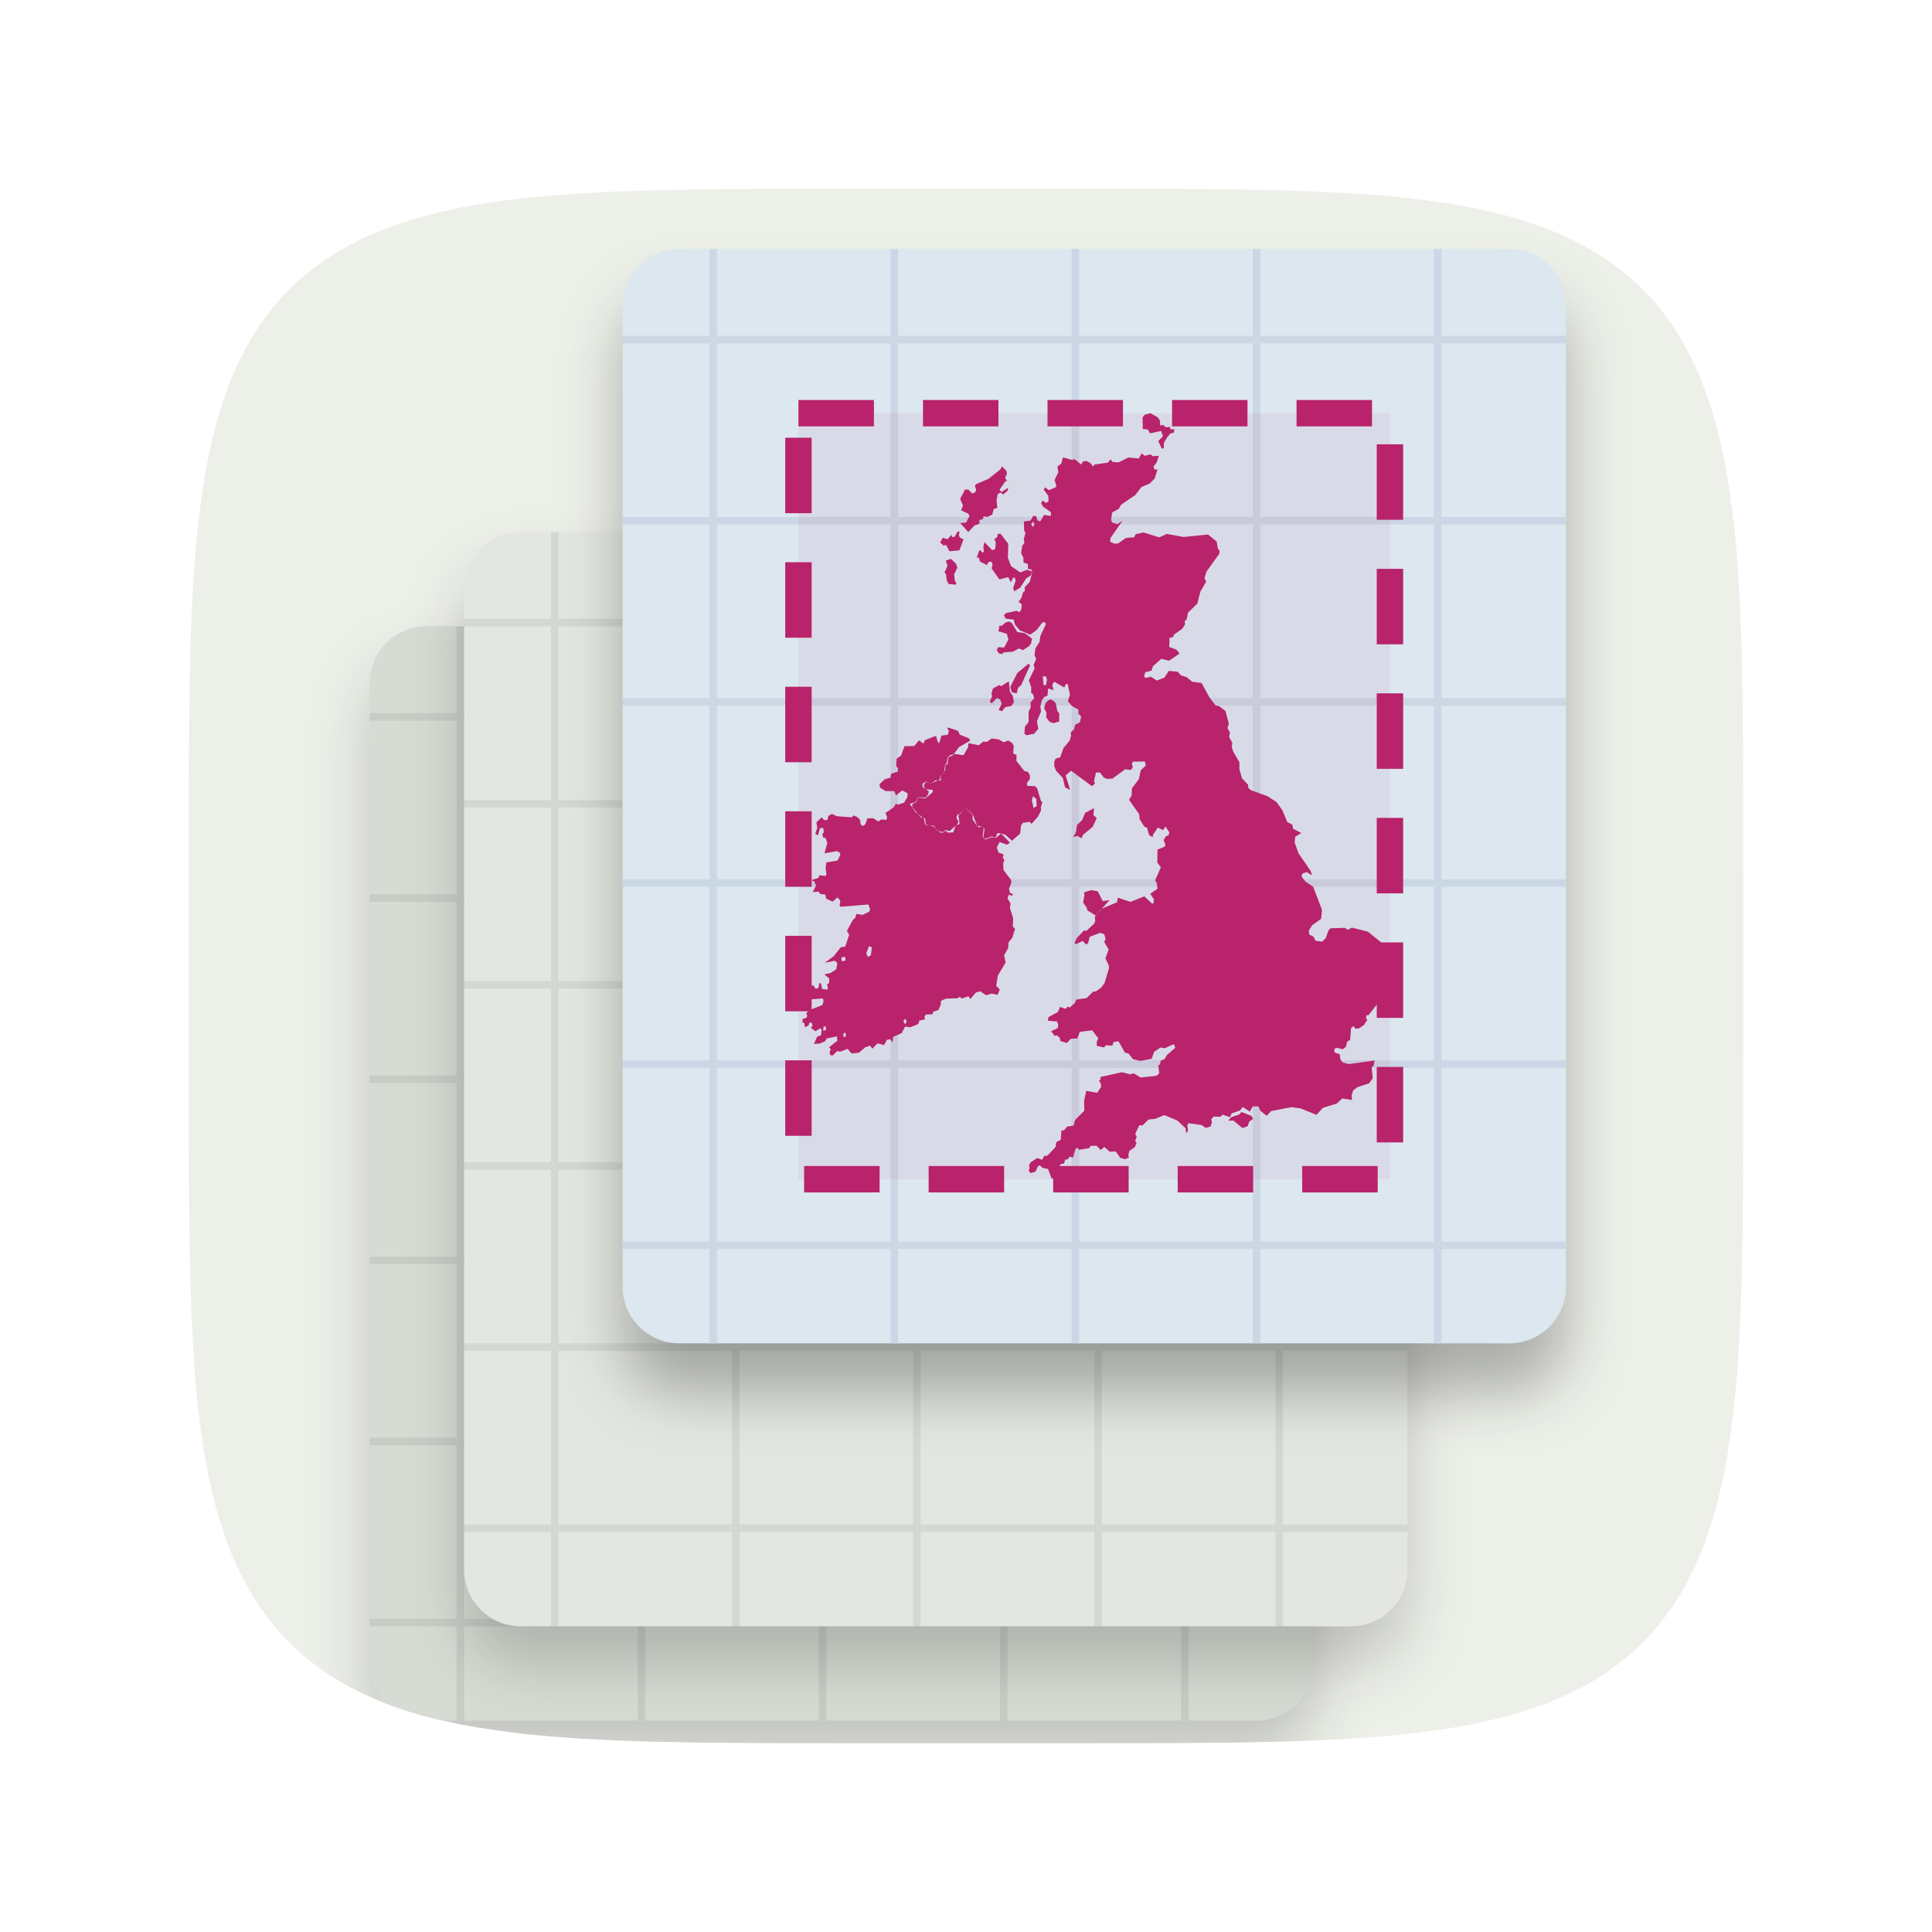
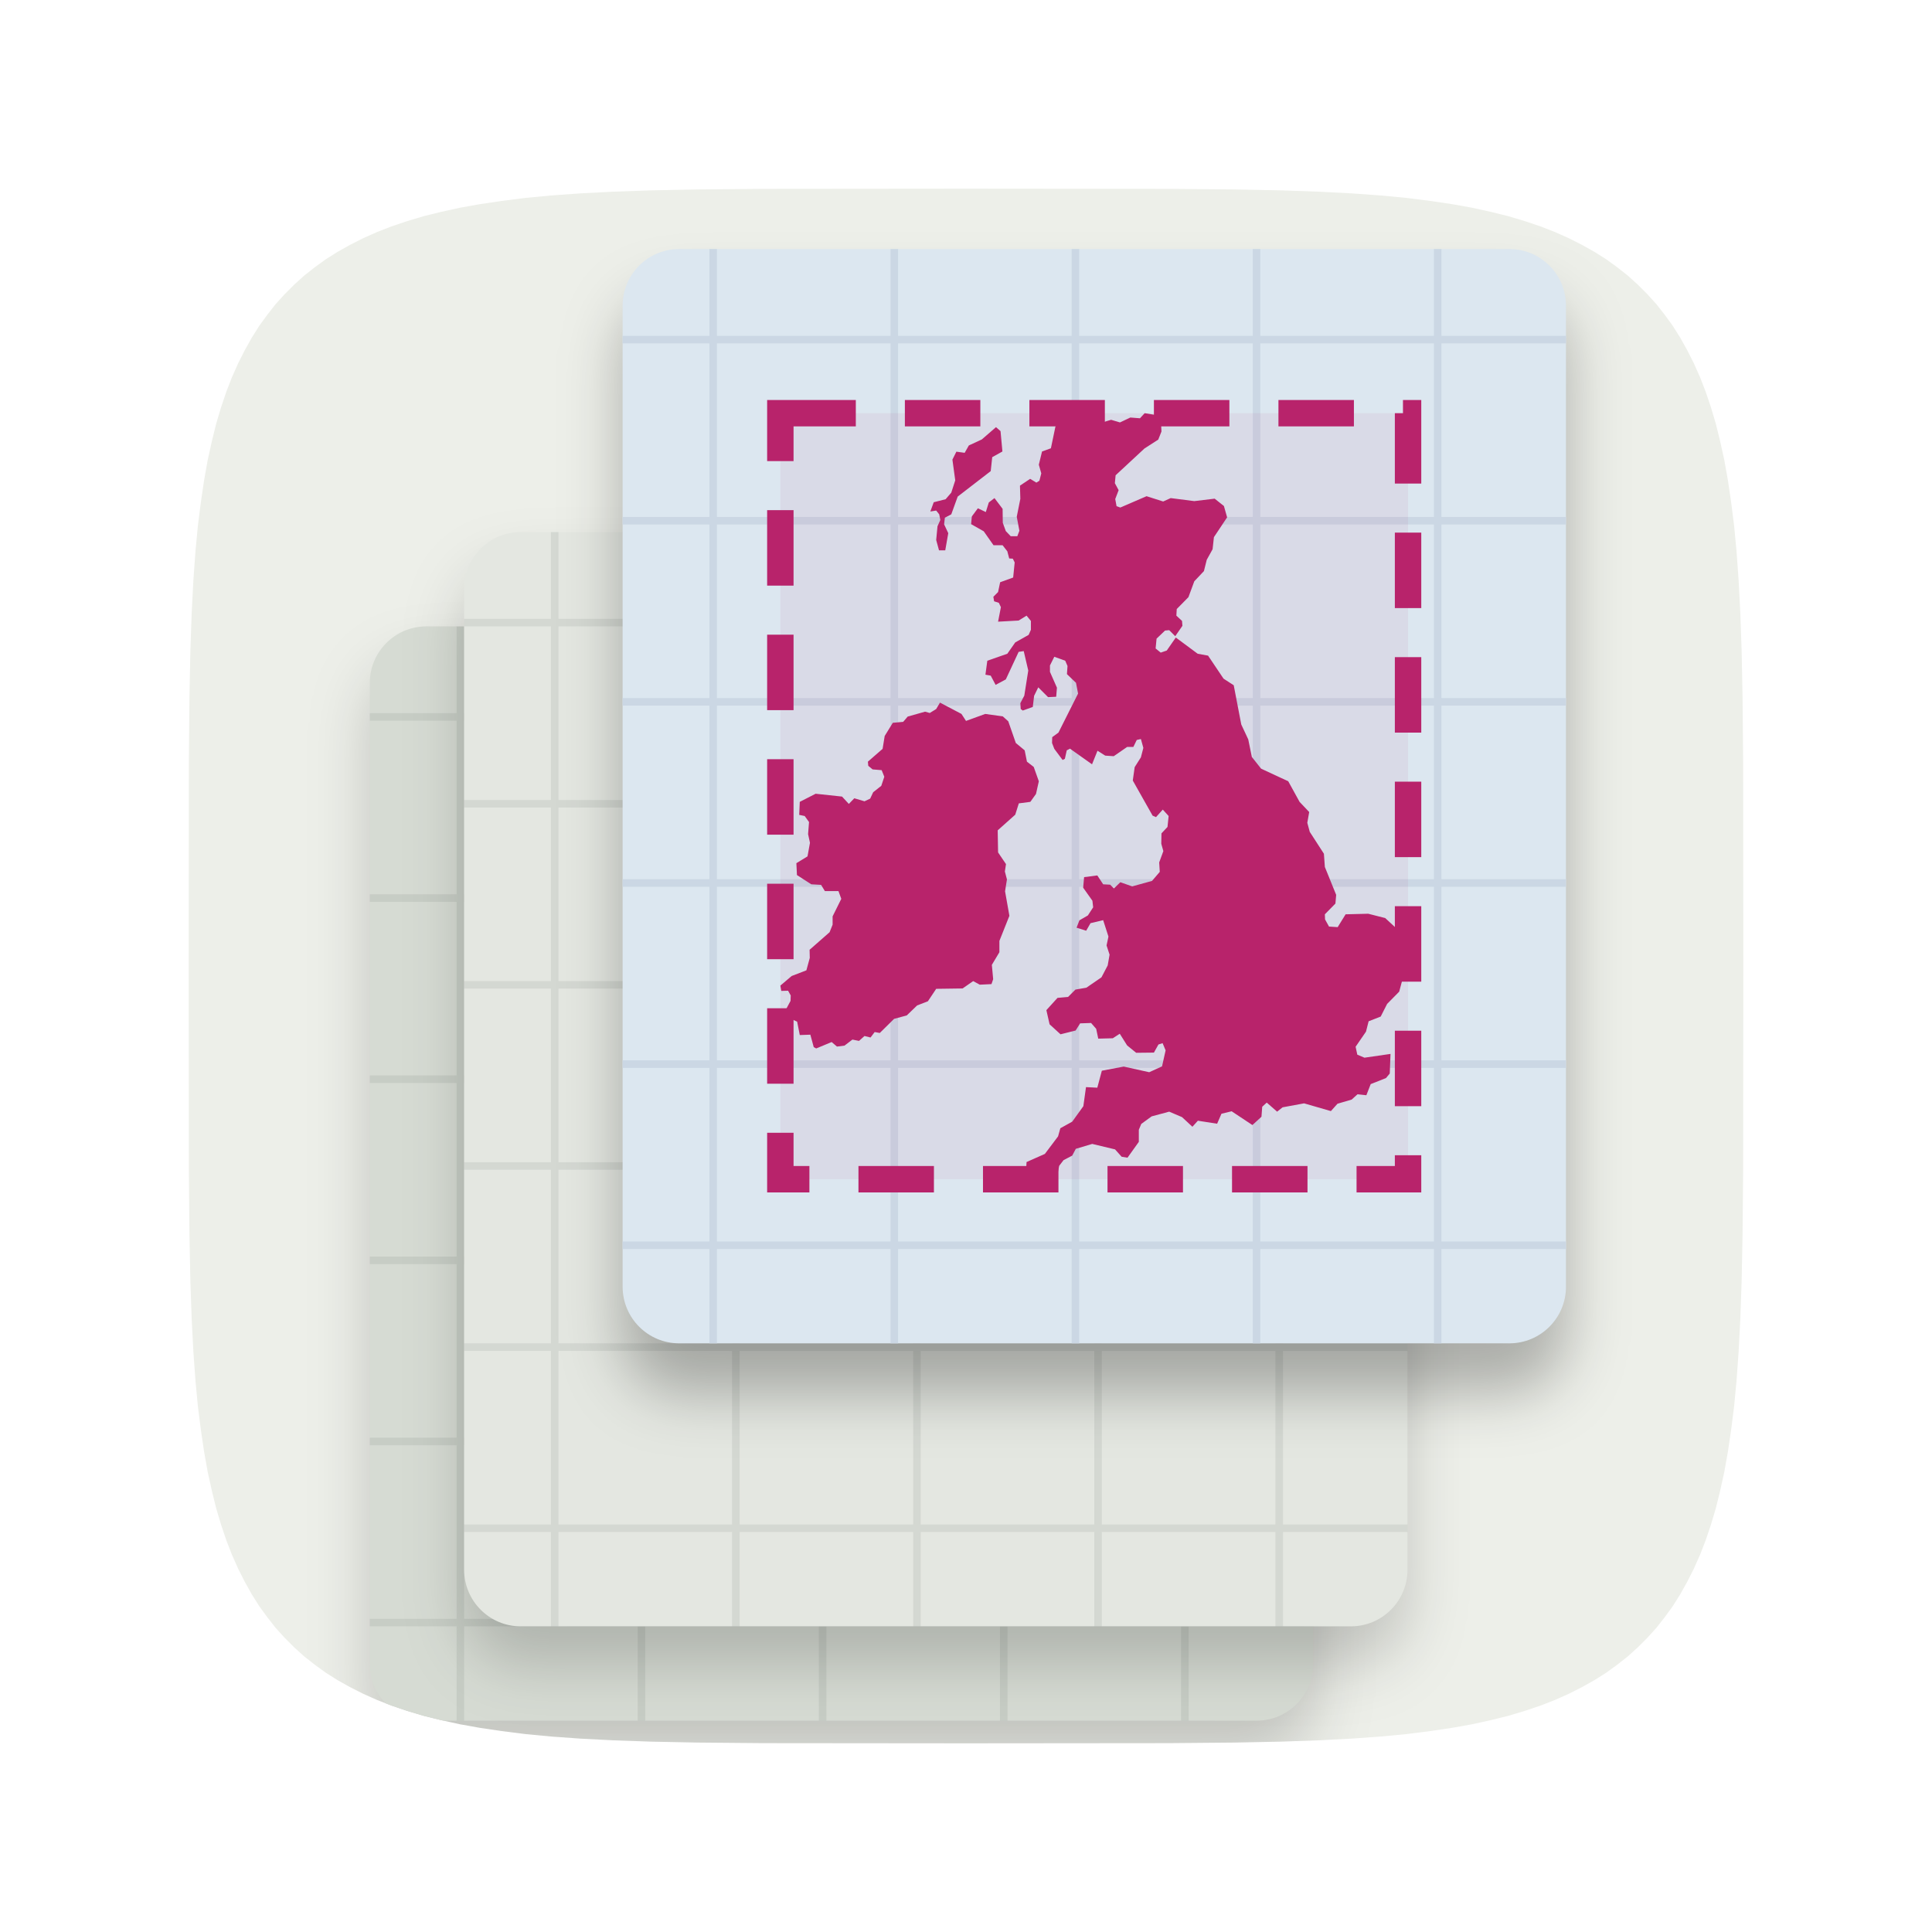
<svg xmlns="http://www.w3.org/2000/svg" xmlns:xlink="http://www.w3.org/1999/xlink" viewBox="0 0 1024 1024" width="1024" height="1024">
  <defs>
    <path id="squircle" d="M 924.0 512.0 L 923.9 619.7 L 923.6 654.0 L 923.1 679.0 L 922.4 699.2 L 921.5 716.5 L 920.4 731.8 L 919.1 745.5 L 917.5 758.1 L 915.8 769.6 L 913.9 780.2 L 911.7 790.2 L 909.4 799.5 L 906.8 808.2 L 904.0 816.5 L 901.0 824.2 L 897.7 831.6 L 894.2 838.5 L 890.5 845.1 L 886.6 851.3 L 882.3 857.2 L 877.9 862.8 L 873.1 868.1 L 868.1 873.1 L 862.8 877.9 L 857.2 882.3 L 851.3 886.6 L 845.1 890.5 L 838.5 894.2 L 831.6 897.7 L 824.2 901.0 L 816.5 904.0 L 808.2 906.8 L 799.5 909.4 L 790.2 911.7 L 780.2 913.9 L 769.6 915.8 L 758.1 917.5 L 745.5 919.1 L 731.8 920.4 L 716.5 921.5 L 699.2 922.4 L 679.0 923.1 L 654.0 923.6 L 619.7 923.9 L 512.0 924.0 L 404.3 923.9 L 370.0 923.6 L 345.0 923.1 L 324.8 922.4 L 307.5 921.5 L 292.2 920.4 L 278.5 919.1 L 265.9 917.5 L 254.4 915.8 L 243.8 913.9 L 233.8 911.7 L 224.5 909.4 L 215.8 906.8 L 207.5 904.0 L 199.8 901.0 L 192.4 897.7 L 185.5 894.2 L 178.9 890.5 L 172.7 886.6 L 166.8 882.3 L 161.2 877.9 L 155.9 873.1 L 150.9 868.1 L 146.1 862.8 L 141.7 857.2 L 137.4 851.3 L 133.5 845.1 L 129.8 838.5 L 126.3 831.6 L 123.0 824.2 L 120.0 816.5 L 117.2 808.2 L 114.6 799.5 L 112.3 790.2 L 110.1 780.2 L 108.2 769.6 L 106.5 758.1 L 104.9 745.5 L 103.6 731.8 L 102.5 716.5 L 101.6 699.2 L 100.9 679.0 L 100.4 654.0 L 100.1 619.7 L 100.0 512.0 L 100.1 404.3 L 100.4 370.0 L 100.9 345.0 L 101.6 324.8 L 102.5 307.5 L 103.6 292.2 L 104.9 278.5 L 106.5 265.9 L 108.2 254.4 L 110.1 243.8 L 112.3 233.8 L 114.6 224.5 L 117.2 215.8 L 120.0 207.5 L 123.0 199.8 L 126.3 192.4 L 129.8 185.5 L 133.5 178.9 L 137.4 172.7 L 141.7 166.8 L 146.1 161.2 L 150.9 155.9 L 155.9 150.9 L 161.2 146.1 L 166.8 141.7 L 172.7 137.4 L 178.9 133.5 L 185.5 129.8 L 192.4 126.3 L 199.8 123.0 L 207.5 120.0 L 215.8 117.2 L 224.5 114.6 L 233.8 112.3 L 243.8 110.1 L 254.4 108.2 L 265.9 106.5 L 278.5 104.9 L 292.2 103.6 L 307.5 102.5 L 324.8 101.6 L 345.0 100.9 L 370.0 100.4 L 404.3 100.1 L 512.0 100.0 L 619.7 100.1 L 654.0 100.4 L 679.0 100.9 L 699.2 101.6 L 716.5 102.5 L 731.8 103.6 L 745.5 104.9 L 758.1 106.5 L 769.6 108.2 L 780.2 110.1 L 790.2 112.3 L 799.5 114.6 L 808.2 117.2 L 816.5 120.0 L 824.2 123.0 L 831.6 126.3 L 838.5 129.8 L 845.1 133.5 L 851.3 137.4 L 857.2 141.7 L 862.8 146.1 L 868.1 150.9 L 873.1 155.9 L 877.9 161.2 L 882.3 166.8 L 886.6 172.7 L 890.5 178.9 L 894.2 185.5 L 897.7 192.4 L 901.0 199.8 L 904.0 207.5 L 906.8 215.8 L 909.4 224.5 L 911.7 233.8 L 913.9 243.8 L 915.8 254.4 L 917.5 265.9 L 919.1 278.5 L 920.4 292.2 L 921.5 307.5 L 922.4 324.8 L 923.1 345.0 L 923.6 370.0 L 923.9 404.3 Z" />
    <clipPath id="tile">
      <use xlink:href="#squircle" />
    </clipPath>
    <filter id="soft" x="-20%" y="-20%" width="140%" height="140%">
      <feGaussianBlur stdDeviation="16" />
    </filter>
    <clipPath id="front">
      <rect x="330" y="132" width="500" height="580" rx="30" />
    </clipPath>
  </defs>
  <g clip-path="url(#tile)">
    <rect width="1024" height="1024" fill="#EDEFE9" />
    <rect x="196" y="352" width="500" height="580" rx="30" fill="#000" opacity="0.18" filter="url(#soft)" />
    <rect x="196" y="332" width="500" height="580" rx="30" fill="#D6DBD3" />
    <path d="M244 332V912M340 332V912M436 332V912M532 332V912M628 332V912M196 380H696M196 476H696M196 572H696M196 668H696M196 764H696M196 860H696" stroke="rgba(34,42,38,0.08)" stroke-width="4" fill="none" />
    <rect x="246" y="302" width="500" height="580" rx="30" fill="#000" opacity="0.18" filter="url(#soft)" />
    <rect x="246" y="282" width="500" height="580" rx="30" fill="#E4E7E1" />
    <path d="M294 282V862M390 282V862M486 282V862M582 282V862M678 282V862M246 330H746M246 426H746M246 522H746M246 618H746M246 714H746M246 810H746" stroke="rgba(34,42,38,0.08)" stroke-width="4" fill="none" />
    <rect x="330" y="158" width="500" height="580" rx="30" fill="#000" opacity="0.28" filter="url(#soft)" />
    <g clip-path="url(#front)">
      <rect x="330" y="132" width="500" height="580" fill="#DCE7F0" />
      <path d="M378 132V712M474 132V712M570 132V712M666 132V712M762 132V712M330 180H830M330 276H830M330 372H830M330 468H830M330 564H830M330 660H830" stroke="#CBD7E4" stroke-width="4" fill="none" />
-       <path d="M532.1 326.2L533.1 325.0L538.8 323.7L540.2 324.5L541.2 323.3L541.6 320.4L539.9 318.9L541.3 317.1L542.3 313.8L543.2 313.3L543.1 311.3L545.8 308.4L547.1 303.1L546.5 301.7L544.8 301.6L544.8 298.9L542.5 298.2L542.4 295.5L541.2 293.2L541.8 289.3L543.0 287.7L542.6 285.9L543.5 282.6L542.8 281.0L542.7 276.4L546.2 275.9L547.7 273.4L549.2 273.6L549.8 275.7L551.3 276.4L553.4 272.9L557.0 273.5L557.0 271.5L552.8 268.5L551.8 266.7L552.6 265.3L554.4 266.6L555.8 265.6L555.6 262.8L553.2 259.5L553.9 258.3L555.9 259.8L559.7 258.2L559.8 256.9L558.9 254.5L560.9 250.4L560.5 247.2L562.5 245.7L563.4 242.4L568.3 243.8L569.5 243.3L573.0 246.2L574.1 244.5L576.0 244.4L578.3 245.7L579.2 247.3L580.2 246.2L587.2 245.2L588.7 243.4L589.5 244.8L592.8 245.1L598.0 242.5L603.6 243.0L605.1 240.3L606.7 241.6L609.9 240.8L610.9 241.8L614.2 241.6L613.1 245.1L611.4 247.2L611.9 248.9L613.5 248.8L612.0 253.6L609.4 256.3L605.0 258.1L601.7 262.4L594.2 267.5L593.0 269.7L589.5 271.6L588.9 275.4L589.4 276.9L592.3 277.8L595.0 275.9L588.5 285.3L588.4 287.1L590.7 288.2L592.7 288.0L596.8 285.1L601.1 284.8L602.0 283.1L606.1 282.2L614.4 284.8L618.4 283.0L627.3 284.6L640.3 283.3L644.9 287.1L645.5 290.9L646.4 291.8L646.3 293.4L639.5 302.9L638.4 306.4L639.3 308.3L636.2 313.6L634.6 319.9L629.6 324.8L629.0 328.2L627.9 329.3L628.1 330.9L626.6 333.3L622.3 336.3L621.6 337.8L619.9 338.0L619.7 342.9L623.5 344.3L625.2 346.4L619.6 350.2L615.5 349.2L611.1 353.1L610.3 355.5L607.0 356.3L606.4 358.5L607.1 359.3L610.1 358.7L613.1 360.7L617.1 359.2L619.5 355.6L624.2 356.0L626.0 358.0L629.0 358.9L631.8 361.3L636.9 362.0L641.0 369.6L644.4 374.0L645.9 374.1L649.5 376.8L651.3 383.5L650.6 385.9L651.9 388.3L651.5 390.7L653.2 393.8L652.8 395.7L653.6 398.3L656.9 404.0L656.9 407.7L658.3 412.5L661.5 415.9L661.6 417.6L663.0 418.8L671.8 422.0L676.6 425.1L679.7 429.5L682.3 435.7L685.0 437.1L685.3 439.2L689.7 441.5L686.5 443.5L686.2 446.6L688.2 452.2L694.6 461.5L695.4 463.9L692.5 462.2L690.2 463.1L689.9 464.7L692.0 467.3L696.0 470.0L700.7 482.3L700.2 487.0L695.4 490.5L693.7 493.3L693.9 495.3L696.1 496.4L697.3 498.6L700.7 499.1L702.7 497.2L704.1 493.2L705.2 492.0L713.0 491.8L714.2 492.8L716.7 491.7L725.0 493.8L732.2 499.6L735.1 503.0L736.3 507.3L736.1 510.8L736.8 513.7L734.6 521.0L733.5 522.8L732.1 531.1L729.6 532.6L725.4 538.0L724.3 538.1L724.0 539.6L724.7 540.6L722.8 543.4L720.2 545.1L718.3 545.2L717.5 543.9L716.1 544.8L715.6 551.2L714.0 552.1L713.4 554.8L711.7 556.1L708.1 555.3L707.1 556.4L707.5 557.9L710.1 558.8L710.4 561.4L711.6 563.1L714.8 564.0L728.5 562.1L728.1 564.7L727.0 565.9L727.6 571.5L725.6 574.2L719.5 576.2L717.2 577.9L716.4 580.6L716.6 583.0L711.4 582.2L708.5 584.9L701.1 587.2L697.8 590.9L689.4 587.5L684.5 586.8L673.7 588.9L671.4 591.4L668.1 588.8L666.9 586.4L664.0 586.4L662.4 589.2L658.7 586.7L657.2 588.6L652.8 590.1L651.9 592.1L648.1 590.8L646.8 591.9L643.3 591.8L642.0 593.2L642.3 595.0L641.6 597.1L639.0 597.8L636.9 596.3L629.9 595.3L629.3 596.4L629.7 599.3L628.7 600.6L628.4 598.0L624.0 593.9L617.1 591.0L612.3 593.0L608.7 593.4L605.5 596.5L603.9 596.4L601.7 600.9L602.5 602.8L601.6 604.6L602.4 605.7L601.5 608.0L598.6 610.0L598.0 612.2L598.4 613.5L596.3 614.4L593.8 613.7L591.4 610.3L588.2 610.4L585.3 607.9L583.4 609.5L581.2 607.3L578.2 607.3L577.1 608.6L572.0 609.4L570.9 608.3L570.0 609.0L568.7 613.6L567.1 613.0L565.7 614.6L564.6 614.6L564.0 616.6L561.8 617.2L561.8 621.7L561.0 623.1L559.5 623.2L558.7 625.0L557.3 624.4L555.5 619.6L552.6 619.0L551.2 617.7L550.2 618.0L548.8 621.0L546.2 621.8L545.2 620.4L545.7 619.1L545.4 617.7L546.3 616.0L549.8 613.8L552.4 614.7L553.4 612.7L555.2 612.5L559.5 607.9L559.8 605.4L562.2 604.1L562.6 599.1L563.9 599.2L565.6 597.1L569.0 596.6L569.8 593.6L574.7 588.7L574.6 583.4L575.7 578.2L581.5 579.2L583.6 576.2L583.5 574.4L582.5 572.8L583.3 572.2L583.3 570.8L594.7 568.3L598.9 569.4L600.9 568.9L604.5 571.1L613.0 570.2L614.4 568.9L613.9 564.6L614.7 564.3L615.3 562.0L617.0 561.6L618.6 559.1L622.9 555.4L622.2 553.4L617.3 555.6L615.1 555.2L611.7 557.5L610.4 561.2L604.4 562.3L600.5 561.4L598.1 558.3L596.3 558.0L592.8 551.9L590.2 552.3L589.6 554.2L586.0 554.0L585.3 555.2L581.3 554.3L581.3 552.2L582.1 550.3L578.9 546.1L572.3 546.9L571.0 550.4L567.5 550.6L565.5 552.8L562.1 551.8L561.6 549.9L560.0 548.7L559.1 549.1L557.1 546.6L560.6 544.9L560.9 543.4L560.3 541.4L555.4 541.0L555.7 539.1L560.7 536.4L561.8 533.7L564.8 534.7L565.9 533.5L567.0 534.0L569.7 531.6L570.4 529.8L575.9 529.0L579.5 525.5L580.8 525.5L583.7 523.4L585.5 520.9L587.8 513.1L587.6 511.5L585.9 508.0L587.6 503.3L585.3 499.3L586.0 497.6L585.3 495.2L583.2 494.4L577.6 496.5L576.7 499.9L575.7 500.6L573.8 498.7L570.4 500.4L569.5 499.9L570.6 497.3L574.6 493.1L575.8 493.4L580.0 489.5L580.5 488.1L580.3 485.8L584.2 481.5L592.1 478.2L592.4 475.8L599.2 478.0L606.5 475.1L610.6 478.9L611.4 478.8L611.6 476.7L609.7 473.7L613.5 471.0L613.1 467.9L612.2 466.6L615.3 459.7L613.4 457.2L613.5 450.3L617.4 448.7L617.7 447.4L616.7 445.3L617.9 443.3L619.4 442.6L619.8 441.2L617.7 438.0L616.5 440.0L613.7 438.6L611.1 442.5L610.9 443.8L609.0 442.5L608.0 438.8L606.5 438.1L604.0 434.1L603.8 431.6L598.4 423.9L599.8 421.6L599.9 417.9L603.6 413.0L604.6 408.3L607.3 405.7L606.8 403.6L600.5 403.7L599.9 404.8L600.4 406.6L599.5 408.1L596.4 407.7L589.6 412.7L586.7 412.8L585.1 412.2L583.1 409.5L580.9 409.4L579.9 413.8L580.3 415.3L578.8 416.7L567.7 408.5L564.8 411.0L567.2 418.7L564.5 417.3L563.3 412.3L559.8 408.6L558.8 406.2L558.8 403.6L559.5 402.1L561.9 401.4L563.7 396.4L566.9 392.6L567.7 389.9L567.5 388.2L569.2 386.6L569.9 384.1L572.4 382.8L573.0 379.7L571.6 378.3L571.6 376.1L568.1 374.2L566.0 371.6L567.1 368.2L565.9 362.6L565.0 362.5L564.1 364.4L558.7 361.3L557.7 363.0L558.4 365.8L555.5 364.9L555.2 368.7L553.5 369.4L552.2 371.2L551.4 374.4L551.8 377.0L549.6 382.3L550.3 386.3L548.1 388.9L544.1 389.7L543.0 389.0L543.2 385.2L545.2 382.7L545.2 377.2L546.3 374.9L546.2 372.3L548.1 370.1L547.6 368.1L546.5 367.1L546.6 364.3L545.3 360.6L548.4 354.2L547.8 352.5L549.2 349.2L548.3 347.3L548.8 343.6L551.0 340.2L551.4 337.1L554.4 330.7L553.7 329.7L552.5 329.9L549.5 333.9L546.0 336.4L540.4 334.0L537.9 330.9L537.3 328.4L533.1 327.9L532.1 326.2ZM553.1 363.1L554.4 363.1L554.9 360.3L554.4 358.5L552.7 358.5L553.1 363.1ZM546.6 277.9L547.4 279.3L548.4 277.8L547.3 276.5L546.6 277.9ZM423.2 530.2L423.4 527.0L431.0 522.1L432.2 524.0L433.3 524.0L434.1 522.8L434.0 521.4L435.1 521.0L435.7 524.1L438.5 524.6L438.8 523.3L438.3 521.9L439.5 520.9L439.5 518.6L436.9 516.4L440.0 515.8L443.2 513.8L443.8 510.5L442.5 509.2L437.1 510.3L441.9 506.8L445.6 502.1L448.0 501.7L450.1 495.4L448.9 493.4L452.0 487.6L453.3 486.5L453.9 484.4L457.2 484.9L460.7 483.2L461.2 482.1L460.3 479.4L445.4 480.6L445.0 479.8L445.4 477.4L443.9 475.6L441.3 477.9L437.9 476.3L437.5 474.2L434.7 473.8L433.9 472.6L430.8 472.8L432.5 469.4L431.6 467.1L430.4 466.8L430.6 466.3L433.8 465.3L434.3 463.9L437.6 464.3L438.0 463.3L437.6 460.0L438.0 457.1L443.9 456.1L445.4 453.1L445.0 451.8L443.5 451.1L437.0 452.3L438.5 446.8L437.6 444.2L436.3 443.9L435.8 442.1L436.5 441.4L436.6 439.8L436.1 438.7L434.6 439.0L433.5 442.8L432.1 441.9L433.2 438.8L432.7 435.9L435.5 433.2L436.7 434.6L438.5 434.7L439.1 432.4L441.0 431.4L443.5 432.6L451.5 433.2L452.3 432.2L454.3 433.0L455.8 434.4L456.2 437.0L457.2 437.8L458.5 437.1L459.8 433.7L462.9 433.7L465.5 435.4L467.2 434.3L469.8 434.6L470.2 433.0L469.3 430.9L473.8 427.8L474.8 425.9L475.9 426.5L479.2 425.4L480.9 422.5L481.1 420.5L478.2 418.9L474.9 421.6L474.0 419.3L469.3 419.3L466.5 417.5L466.1 415.7L469.0 413.0L472.0 412.2L472.3 410.1L475.8 409.0L476.0 407.5L475.0 405.9L475.2 402.2L477.6 400.4L479.4 395.5L484.6 395.4L487.1 392.4L489.4 394.1L490.2 392.3L495.5 390.2L496.2 390.2L497.0 393.3L497.8 393.8L499.0 389.9L502.4 389.4L502.9 387.4L502.1 385.9L502.6 385.6L507.8 387.4L508.7 389.4L513.5 391.3L514.3 392.5L508.4 395.9L505.0 400.3L502.6 401.4L502.3 404.9L501.1 405.5L501.0 408.2L498.6 411.6L498.6 413.7L495.8 413.6L493.2 415.5L490.9 414.3L489.7 416.0L489.8 417.5L490.8 418.4L494.2 418.6L494.5 419.7L490.6 423.1L486.6 422.8L485.6 425.1L483.6 426.1L483.5 427.8L488.0 433.1L490.3 433.7L490.8 437.4L494.8 437.5L496.9 440.3L499.8 441.1L501.0 439.9L503.3 440.5L507.4 436.9L508.0 435.5L506.9 433.4L507.5 431.7L509.0 431.4L511.6 428.1L515.5 431.4L517.8 437.5L521.5 438.7L521.8 439.9L521.2 443.3L521.8 444.7L525.7 443.3L527.8 443.9L528.6 441.6L530.5 441.7L535.3 446.6L533.7 447.7L529.8 446.3L528.3 449.3L529.3 451.9L531.9 452.8L531.5 454.8L532.4 455.7L531.7 457.7L531.9 461.2L535.9 466.4L536.0 467.9L534.8 471.0L535.3 473.3L536.8 473.8L536.6 474.8L534.7 474.2L534.0 476.2L535.6 478.8L535.3 481.3L537.0 486.7L536.8 491.0L538.0 492.4L536.5 497.1L534.6 499.4L534.3 502.6L532.2 506.3L533.0 510.2L528.9 517.0L528.0 522.5L529.9 524.4L528.7 527.3L525.7 526.6L522.7 527.5L519.5 525.4L517.3 526.0L514.3 529.5L513.3 528.0L509.6 529.3L508.8 528.2L507.6 529.1L501.3 529.3L498.7 530.5L498.6 532.6L497.4 535.3L494.7 536.2L494.2 537.6L490.8 537.7L490.0 538.8L490.2 540.3L487.3 540.9L486.7 542.7L485.2 543.4L482.3 544.5L479.7 544.1L478.0 547.5L473.4 549.6L473.1 552.5L471.8 550.8L470.1 551.1L468.6 553.9L465.1 553.0L462.4 555.8L461.1 554.2L458.6 555.1L455.3 557.9L451.4 558.4L449.2 555.9L445.4 557.4L443.7 557.1L441.4 559.4L440.1 559.3L439.7 557.8L440.3 556.1L439.4 555.1L443.8 551.6L443.6 549.3L438.2 550.4L437.2 552.0L434.5 553.1L431.4 553.3L433.1 549.4L435.2 548.7L435.5 545.5L434.6 545.1L432.2 546.6L429.8 544.8L430.7 543.5L430.2 542.0L429.1 542.0L428.5 543.5L426.7 544.5L426.3 542.2L425.3 541.9L425.5 540.0L427.6 539.4L427.8 538.0L427.3 537.1L428.9 535.4L435.9 532.7L436.5 530.5L436.1 529.2L423.2 530.2ZM479.7 539.9L478.8 541.3L479.7 542.9L480.6 541.4L479.7 539.9ZM459.1 505.3L460.0 507.2L461.6 506.3L462.1 502.1L460.6 501.5L459.1 505.3ZM447.0 547.8L447.1 549.7L448.4 549.3L448.1 547.3L447.0 547.8ZM446.4 507.2L445.9 508.2L446.2 509.5L448.2 509.1L448.0 507.3L446.4 507.2ZM436.5 544.1L436.3 546.3L437.8 545.9L437.7 544.0L436.5 544.1ZM482.2 426.1L485.3 425.0L486.6 422.6L490.8 422.7L492.1 420.7L492.2 419.3L489.2 417.4L488.8 415.6L490.9 414.1L493.0 415.4L498.0 413.3L498.5 411.4L500.4 409.4L500.9 405.4L501.8 404.4L502.3 401.5L503.5 400.3L505.8 399.6L510.7 400.3L513.1 396.0L513.3 393.9L518.8 395.0L521.0 393.1L523.1 393.2L525.6 391.4L529.4 391.9L531.9 393.4L534.4 392.5L536.4 393.7L537.3 395.3L537.0 399.3L538.8 400.2L538.7 403.3L542.9 408.6L545.0 409.2L545.9 411.2L545.9 412.8L544.3 415.0L544.4 416.5L548.6 416.7L549.7 417.8L551.7 424.4L552.5 425.2L551.7 427.7L551.8 429.5L550.1 432.9L546.7 436.7L545.9 435.6L542.2 436.1L541.2 437.4L540.7 441.8L536.4 445.6L532.8 442.4L530.6 441.8L527.9 444.1L525.7 443.7L522.0 445.0L520.8 443.4L521.4 438.8L520.1 438.0L519.0 438.6L517.6 437.4L515.5 434.3L515.5 431.7L511.6 428.2L508.0 432.2L508.6 436.7L506.6 437.5L505.2 441.2L502.3 441.3L501.0 440.2L500.1 441.3L498.3 441.3L494.5 437.8L490.3 437.0L489.7 433.8L485.3 430.5L482.2 426.1ZM546.9 424.1L547.8 428.3L549.5 427.2L549.2 423.4L547.5 422.0L546.9 424.1ZM508.9 264.4L511.5 259.4L513.4 259.6L515.3 261.6L516.9 260.9L517.4 259.6L516.7 257.5L517.4 256.6L523.9 253.8L530.2 248.8L531.0 247.2L533.3 249.4L533.7 251.0L532.7 253.4L533.8 254.9L532.9 255.1L529.8 259.5L530.8 260.8L534.4 258.5L534.0 260.2L531.6 262.1L530.3 261.0L528.8 261.9L528.2 265.3L528.6 269.2L526.7 269.8L525.9 272.8L523.3 274.0L521.3 273.7L520.9 275.2L519.1 275.6L519.1 277.6L516.5 278.5L513.2 282.0L508.9 277.2L512.0 277.0L513.8 273.6L513.3 272.3L509.4 270.5L510.4 267.9L508.9 264.4ZM517.7 295.5L518.9 292.1L519.6 291.5L520.6 292.9L521.5 292.5L521.2 290.0L521.7 287.3L525.9 291.6L527.5 291.0L527.8 287.4L527.0 285.8L528.6 284.6L528.8 283.0L530.3 282.9L534.4 288.2L534.2 295.6L535.9 300.1L540.8 303.4L544.3 302.0L547.0 302.9L546.4 304.9L543.8 306.7L540.7 311.5L537.5 313.4L537.0 311.6L538.3 307.8L537.9 306.2L537.0 306.2L535.8 308.6L534.4 305.9L529.7 307.1L525.6 301.3L526.1 299.1L525.5 297.7L523.9 297.9L523.1 299.5L519.5 297.7L518.8 295.6L517.7 295.5ZM528.3 344.6L529.0 343.0L532.2 343.2L534.5 339.0L533.6 335.9L529.2 334.6L529.7 331.6L531.0 331.6L532.9 330.0L534.7 329.4L536.2 330.1L539.2 335.0L543.2 335.6L547.0 338.5L546.5 341.0L545.5 342.4L542.2 344.6L540.1 343.7L536.8 345.4L531.9 345.8L531.1 346.7L529.5 346.3L528.3 344.6ZM574.1 478.4L574.8 474.3L574.5 473.0L578.3 471.8L581.8 472.4L584.5 477.6L588.1 477.1L580.7 485.2L576.3 482.5L576.0 481.1L574.1 478.4ZM605.6 221.3L606.5 219.9L609.7 219.0L613.6 221.2L614.7 222.7L615.0 225.6L616.5 225.2L618.0 226.5L619.9 226.2L620.5 227.6L622.4 227.5L622.2 229.3L620.4 229.7L618.7 231.7L616.9 234.6L616.9 237.5L615.8 237.8L613.9 233.8L616.4 231.2L615.4 228.4L609.6 229.7L608.3 227.6L605.7 227.4L605.6 221.3ZM524.6 371.9L525.8 369.1L525.5 367.5L526.3 364.9L529.6 363.1L530.6 363.7L534.7 361.1L535.3 366.7L536.8 368.8L537.4 372.2L536.0 374.2L532.8 374.8L531.1 376.9L529.3 376.4L530.9 373.0L530.1 370.8L528.4 370.0L525.6 372.8L524.6 371.9ZM568.8 443.8L570.3 441.0L570.8 437.3L573.5 434.7L575.2 430.8L579.9 428.3L579.5 432.0L581.3 433.6L579.1 438.3L574.1 442.4L573.2 444.3L571.0 443.0L568.8 443.8ZM553.4 375.4L554.2 372.6L555.5 371.3L557.0 370.7L558.4 371.5L559.5 372.6L560.4 376.8L561.4 378.1L561.4 382.4L558.4 383.3L556.2 382.5L554.5 380.1L554.7 377.7L553.4 375.4ZM535.5 364.0L539.2 356.7L545.1 351.8L546.0 352.6L541.2 363.2L539.6 364.5L538.9 367.5L536.3 366.9L535.5 364.0ZM651.0 594.0L652.6 592.1L656.8 590.7L658.0 589.4L663.2 591.4L664.2 593.0L662.1 594.5L661.3 596.9L658.5 597.9L653.7 593.9L651.0 594.0ZM498.3 287.5L499.7 285.0L502.2 285.8L504.3 283.5L504.8 284.7L506.0 284.5L507.6 281.6L508.6 281.9L508.2 283.4L508.6 284.8L510.7 285.9L508.5 291.7L503.2 292.2L501.5 288.9L500.0 289.1L498.3 287.5ZM500.6 303.5L502.2 299.9L501.3 297.1L504.0 296.2L506.7 298.8L507.4 300.9L505.7 304.4L506.1 307.9L506.9 309.0L506.5 309.9L502.8 309.5L501.8 307.6L501.4 304.3L500.6 303.5Z" fill="#B8236B" fill-rule="evenodd" />
-       <rect x="423.2" y="219.0" width="313.5" height="406.0" fill="rgba(184,35,107,0.07)" stroke="#B8236B" stroke-width="14" stroke-dasharray="40 26" />
+       <path d="M514.7 277.8L515.1 273.7L518.3 269.4L522.5 271.4L524.1 266.3L527.1 264.0L531.4 269.7L531.5 277.1L533.1 281.5L535.7 284.2L539.2 284.2L540.3 281.3L538.9 273.9L540.8 264.4L540.6 257.4L546.0 253.8L549.3 255.8L550.9 254.8L551.9 250.9L550.6 246.3L552.3 239.3L557.0 237.6L559.4 226.1L562.6 221.6L568.6 222.1L571.8 224.5L575.8 223.2L579.7 225.3L588.9 222.5L593.6 223.9L599.1 221.3L604.2 221.7L606.7 219.0L615.2 220.4L615.6 228.7L613.9 233.0L606.6 237.7L591.3 251.9L590.9 256.1L592.9 259.8L591.1 264.5L591.8 268.3L593.8 269.0L607.7 263.0L616.5 265.8L620.5 264.0L633.0 265.6L643.8 264.3L648.7 268.2L650.4 274.2L643.4 284.7L642.7 291.1L639.6 296.7L638.1 302.7L633.0 308.1L629.9 316.5L623.7 322.8L623.5 326.3L626.5 329.1L626.7 331.7L622.9 337.2L619.7 334.0L617.5 334.2L613.0 338.5L612.5 343.7L615.2 345.9L618.4 344.8L623.2 337.9L634.8 346.5L640.3 347.5L648.5 359.7L653.9 363.2L657.9 384.0L661.6 391.9L663.5 401.2L668.4 407.4L682.8 414.1L688.8 425.0L693.9 430.4L692.9 436.1L694.2 440.9L701.7 452.5L702.2 459.5L708.2 474.3L707.8 478.9L702.2 484.6L702.3 487.3L704.4 491.1L709.0 491.4L713.2 484.6L725.2 484.3L734.2 486.6L744.7 496.3L746.4 507.7L741.6 525.6L735.2 532.1L731.8 538.8L725.4 541.3L724.0 546.8L718.5 554.8L719.4 559.0L723.2 560.6L737.0 558.6L736.6 569.0L734.6 571.4L726.5 574.6L724.2 580.5L719.5 580.0L716.4 582.8L708.9 585.0L705.4 588.9L691.2 584.8L679.8 586.9L676.9 589.2L671.4 584.4L669.0 586.6L668.6 591.9L663.8 596.3L652.8 589.0L647.4 590.3L645.1 595.6L634.9 594.0L632.0 597.2L626.5 592.1L619.7 589.2L610.4 591.7L604.9 595.7L603.6 598.8L603.6 605.2L597.6 613.6L594.5 613.1L591.0 609.2L578.9 606.3L570.2 608.9L568.3 612.5L563.7 614.9L561.4 617.9L560.6 621.8L557.2 625.0L554.1 619.7L552.1 618.7L549.2 618.2L546.8 620.8L543.8 621.0L544.1 615.9L553.8 611.6L560.8 602.3L562.0 598.0L568.3 594.5L574.2 586.3L575.6 576.2L581.6 576.5L584.0 567.5L595.6 565.3L609.1 568.3L615.9 565.2L617.8 556.7L616.2 552.9L614.0 553.6L611.6 557.9L602.2 558.0L597.4 554.1L593.5 547.9L589.8 550.3L582.1 550.5L581.0 545.3L578.3 542.2L572.5 542.4L570.1 546.2L562.1 548.2L556.3 542.9L554.6 535.4L560.5 528.9L566.1 528.4L570.0 524.5L575.8 523.5L583.8 518.0L587.1 511.7L588.1 506.0L586.5 501.1L587.5 496.4L584.7 487.7L578.0 489.3L575.7 493.3L570.6 491.7L572.1 487.8L576.6 485.2L579.4 480.9L579.0 477.4L574.1 470.5L574.6 464.9L581.6 464.0L584.7 468.7L588.4 468.9L590.4 470.9L593.8 467.6L600.1 469.8L610.6 466.9L614.7 462.1L614.4 457.1L616.6 451.1L615.5 447.2L615.6 441.7L618.8 438.3L619.4 432.5L616.3 429.1L612.7 433.1L610.9 432.3L600.4 413.7L601.4 406.6L604.7 401.4L606.0 396.4L604.7 391.7L602.5 392.2L600.7 395.9L597.4 395.9L590.3 400.8L585.8 400.5L581.7 397.9L578.8 405.1L567.1 396.8L565.4 397.7L564.4 402.2L563.2 402.8L558.8 396.9L557.6 393.8L557.7 390.7L561.0 388.3L571.4 367.6L570.3 361.9L565.5 357.3L565.8 353.0L564.6 350.2L558.8 348.1L556.5 352.7L556.5 356.1L560.2 364.5L559.8 369.3L555.5 369.5L550.3 364.3L548.1 368.8L547.4 374.7L542.1 376.6L541.0 375.8L540.8 372.7L542.9 368.7L545.0 355.4L542.6 345.1L539.9 345.5L533.1 360.1L527.7 363.0L525.1 358.1L522.3 357.6L523.3 350.2L533.9 346.5L538.1 340.5L545.2 336.5L546.4 333.8L546.4 329.1L544.1 326.3L539.9 328.9L529.0 329.5L530.5 321.8L529.4 319.5L526.9 318.7L526.5 316.3L529.0 313.8L530.1 308.6L537.0 306.1L537.8 298.1L536.8 296.1L534.9 296.0L533.9 292.2L531.4 289.0L526.6 289.0L521.4 281.6L514.7 277.8ZM413.6 522.4L419.6 517.3L427.4 514.3L429.2 507.7L429.1 503.4L439.7 494.1L441.3 490.1L441.3 485.7L445.9 476.4L444.4 472.3L437.2 472.3L435.2 469.0L430.0 468.7L422.4 463.8L422.1 457.5L428.0 453.9L429.3 446.7L428.3 442.1L428.8 435.7L426.5 432.5L423.6 431.9L423.9 425.0L432.3 420.7L446.3 422.2L449.9 426.1L452.8 423.1L458.2 424.7L461.2 423.3L462.8 419.9L467.1 416.5L468.7 411.7L467.3 408.2L462.5 407.8L460.2 405.9L460.0 403.7L467.8 396.9L468.9 390.1L473.2 383.1L478.7 382.6L481.1 379.8L490.3 377.2L492.8 377.9L496.2 375.8L498.2 372.4L509.6 378.4L512.0 382.1L522.2 378.4L531.5 379.7L534.4 382.3L538.4 393.8L543.1 397.7L544.3 403.7L547.9 406.5L550.6 414.1L549.1 420.8L546.1 425.0L540.0 425.8L538.1 431.8L528.8 440.1L529.0 451.8L533.2 458.0L532.6 461.9L533.7 466.1L532.7 472.4L535.0 485.4L529.7 498.7L529.7 504.7L525.7 511.4L526.4 519.0L525.5 521.6L519.3 521.9L515.8 520.0L510.2 523.9L496.2 524.1L491.8 530.7L486.1 532.9L480.6 538.2L473.9 540.0L466.3 547.5L463.6 547.0L461.4 549.9L458.2 549.1L455.3 551.7L451.8 551.0L447.6 554.2L443.6 554.7L440.8 552.3L432.6 555.7L431.3 555.0L429.5 548.4L423.9 548.6L422.5 541.5L416.8 538.9L416.1 535.9L419.0 530.5L419.1 527.6L417.7 525.1L414.1 525.2L413.6 522.4ZM493.1 271.1L494.9 266.2L501.2 264.6L504.2 261.1L506.3 254.6L504.8 243.6L506.9 239.4L511.3 240.0L513.5 236.1L520.4 232.9L527.9 226.4L530.3 228.5L531.3 239.3L525.9 242.3L525.1 249.7L507.6 263.2L504.2 272.6L500.8 274.4L500.4 277.9L502.6 282.6L501.0 291.7L497.7 291.7L496.2 286.2L496.9 278.9L498.4 275.6L497.8 272.6L496.2 270.6L493.1 271.1Z" fill="#B8236B" fill-rule="evenodd" />
+       <rect x="413.6" y="219.0" width="332.7" height="406.0" fill="rgba(184,35,107,0.07)" stroke="#B8236B" stroke-width="14" stroke-dasharray="40 26" />
    </g>
  </g>
</svg>
